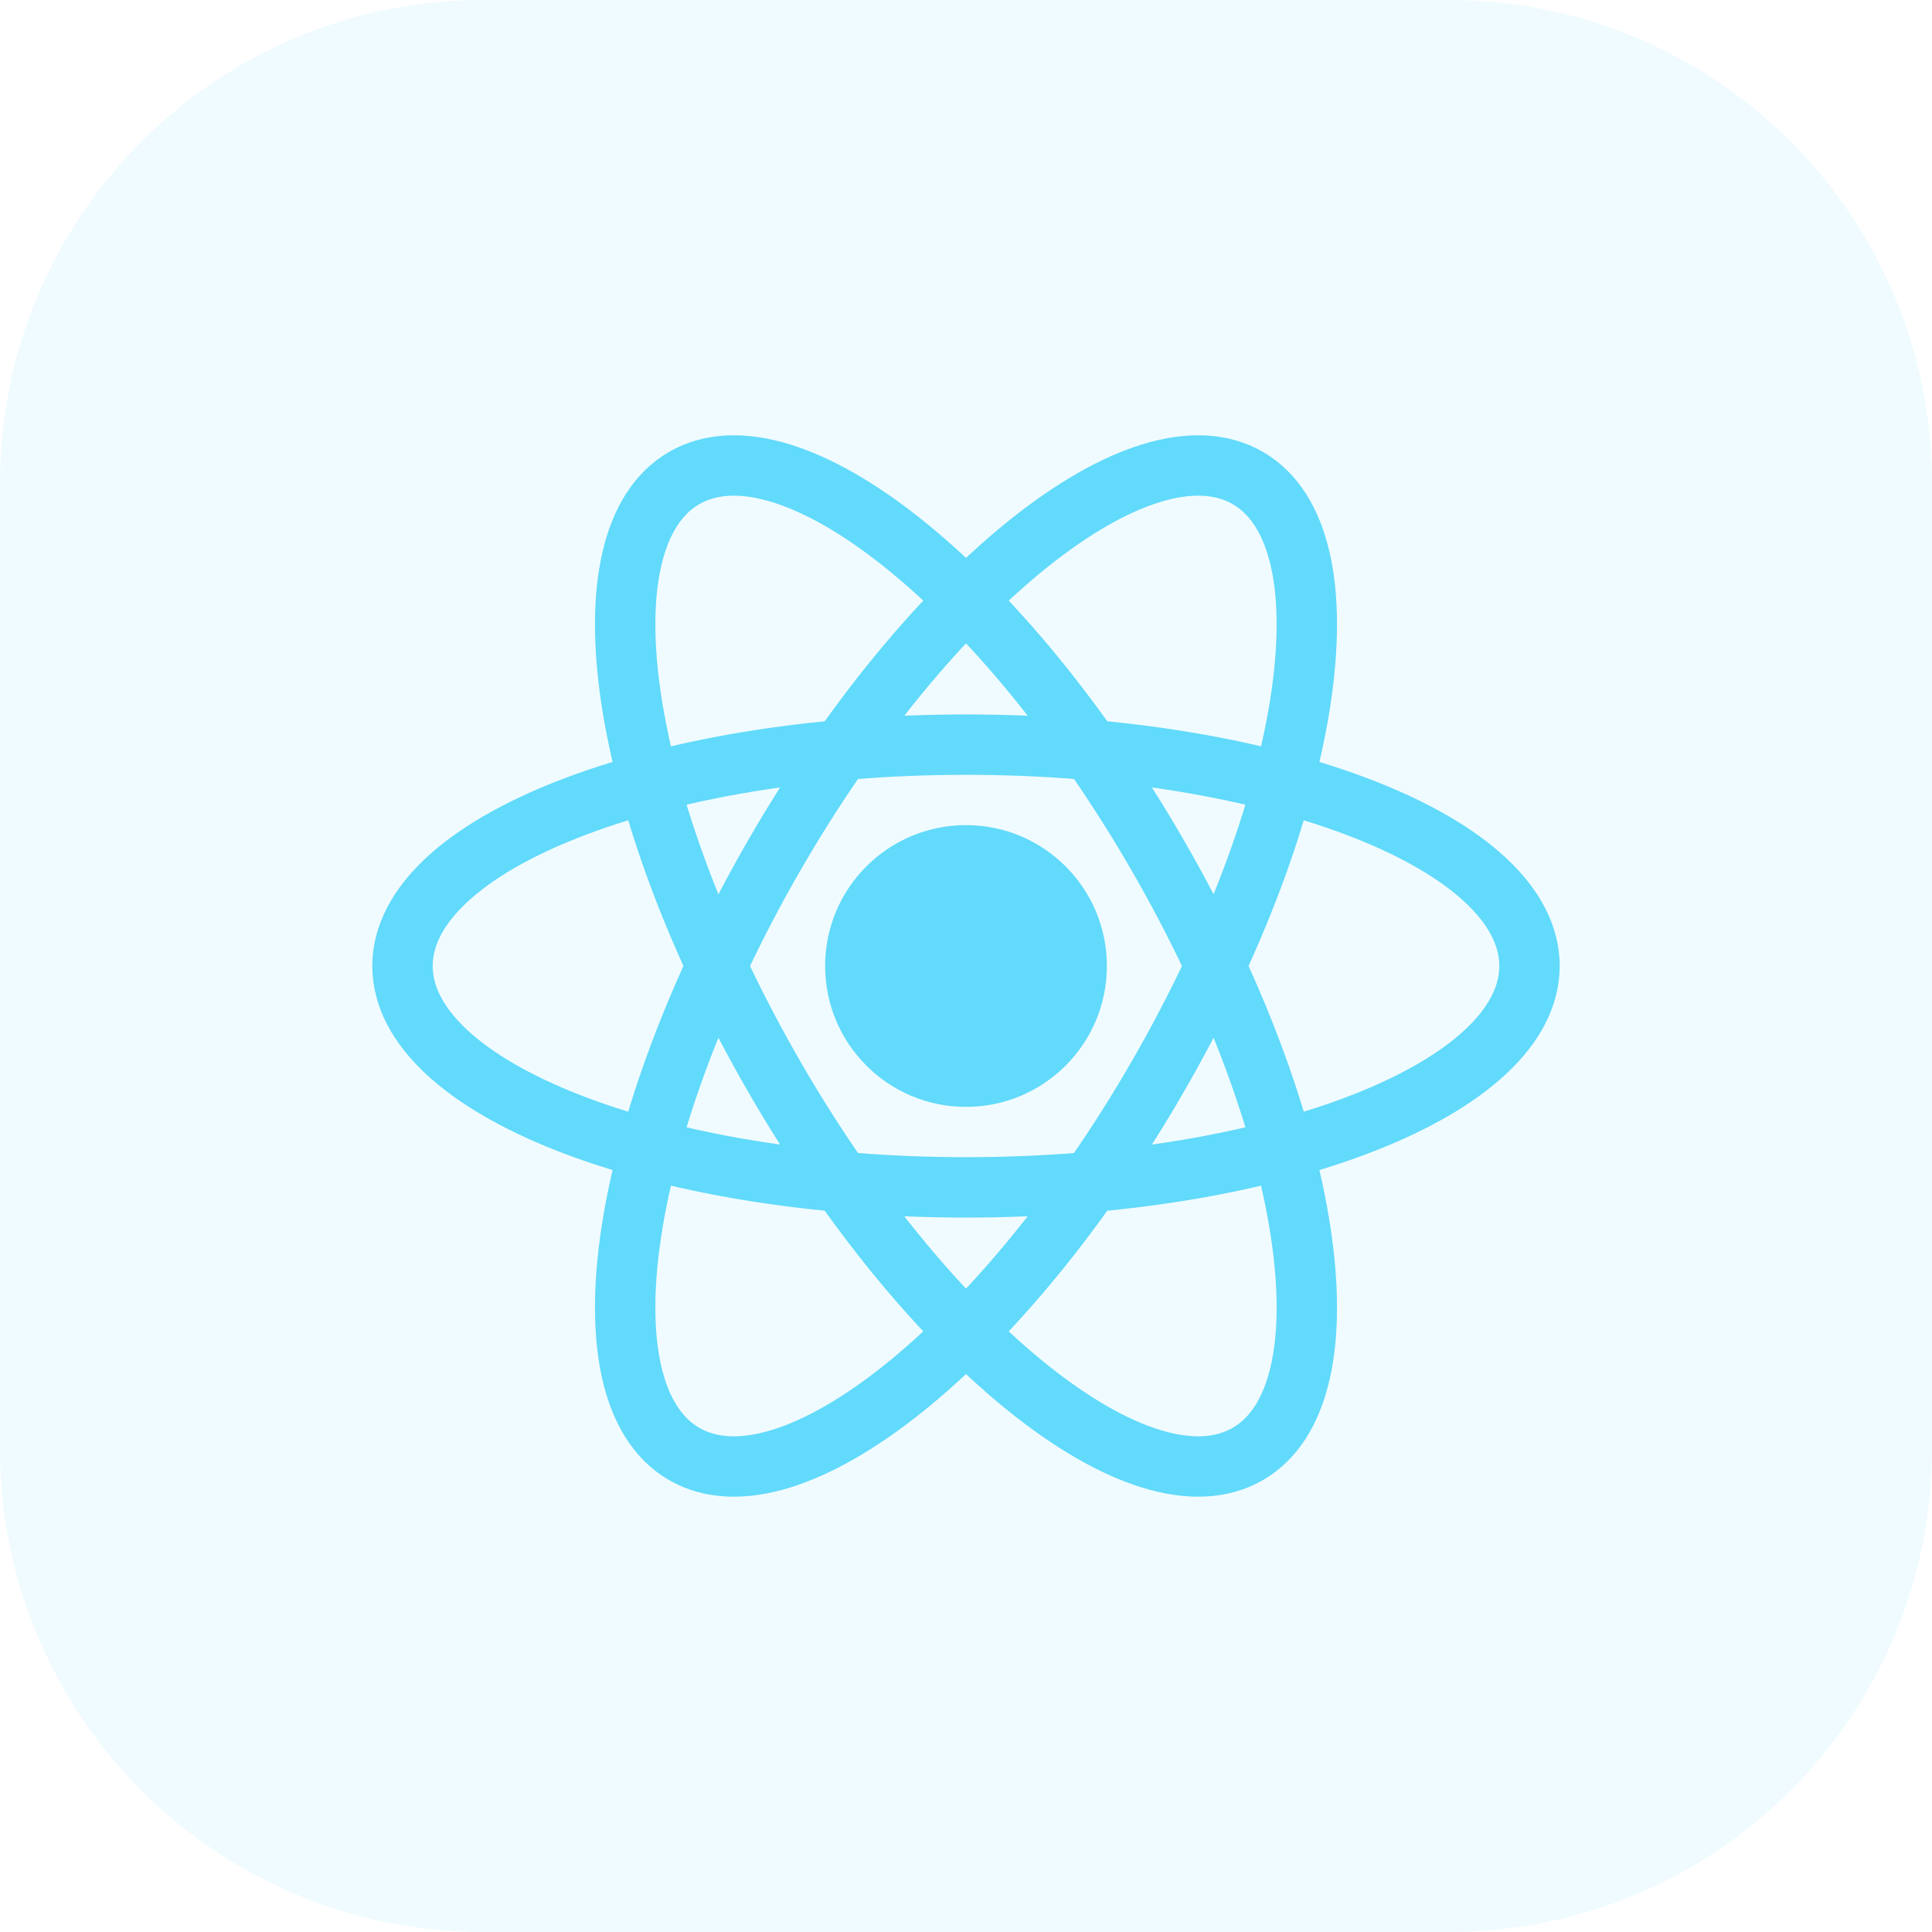
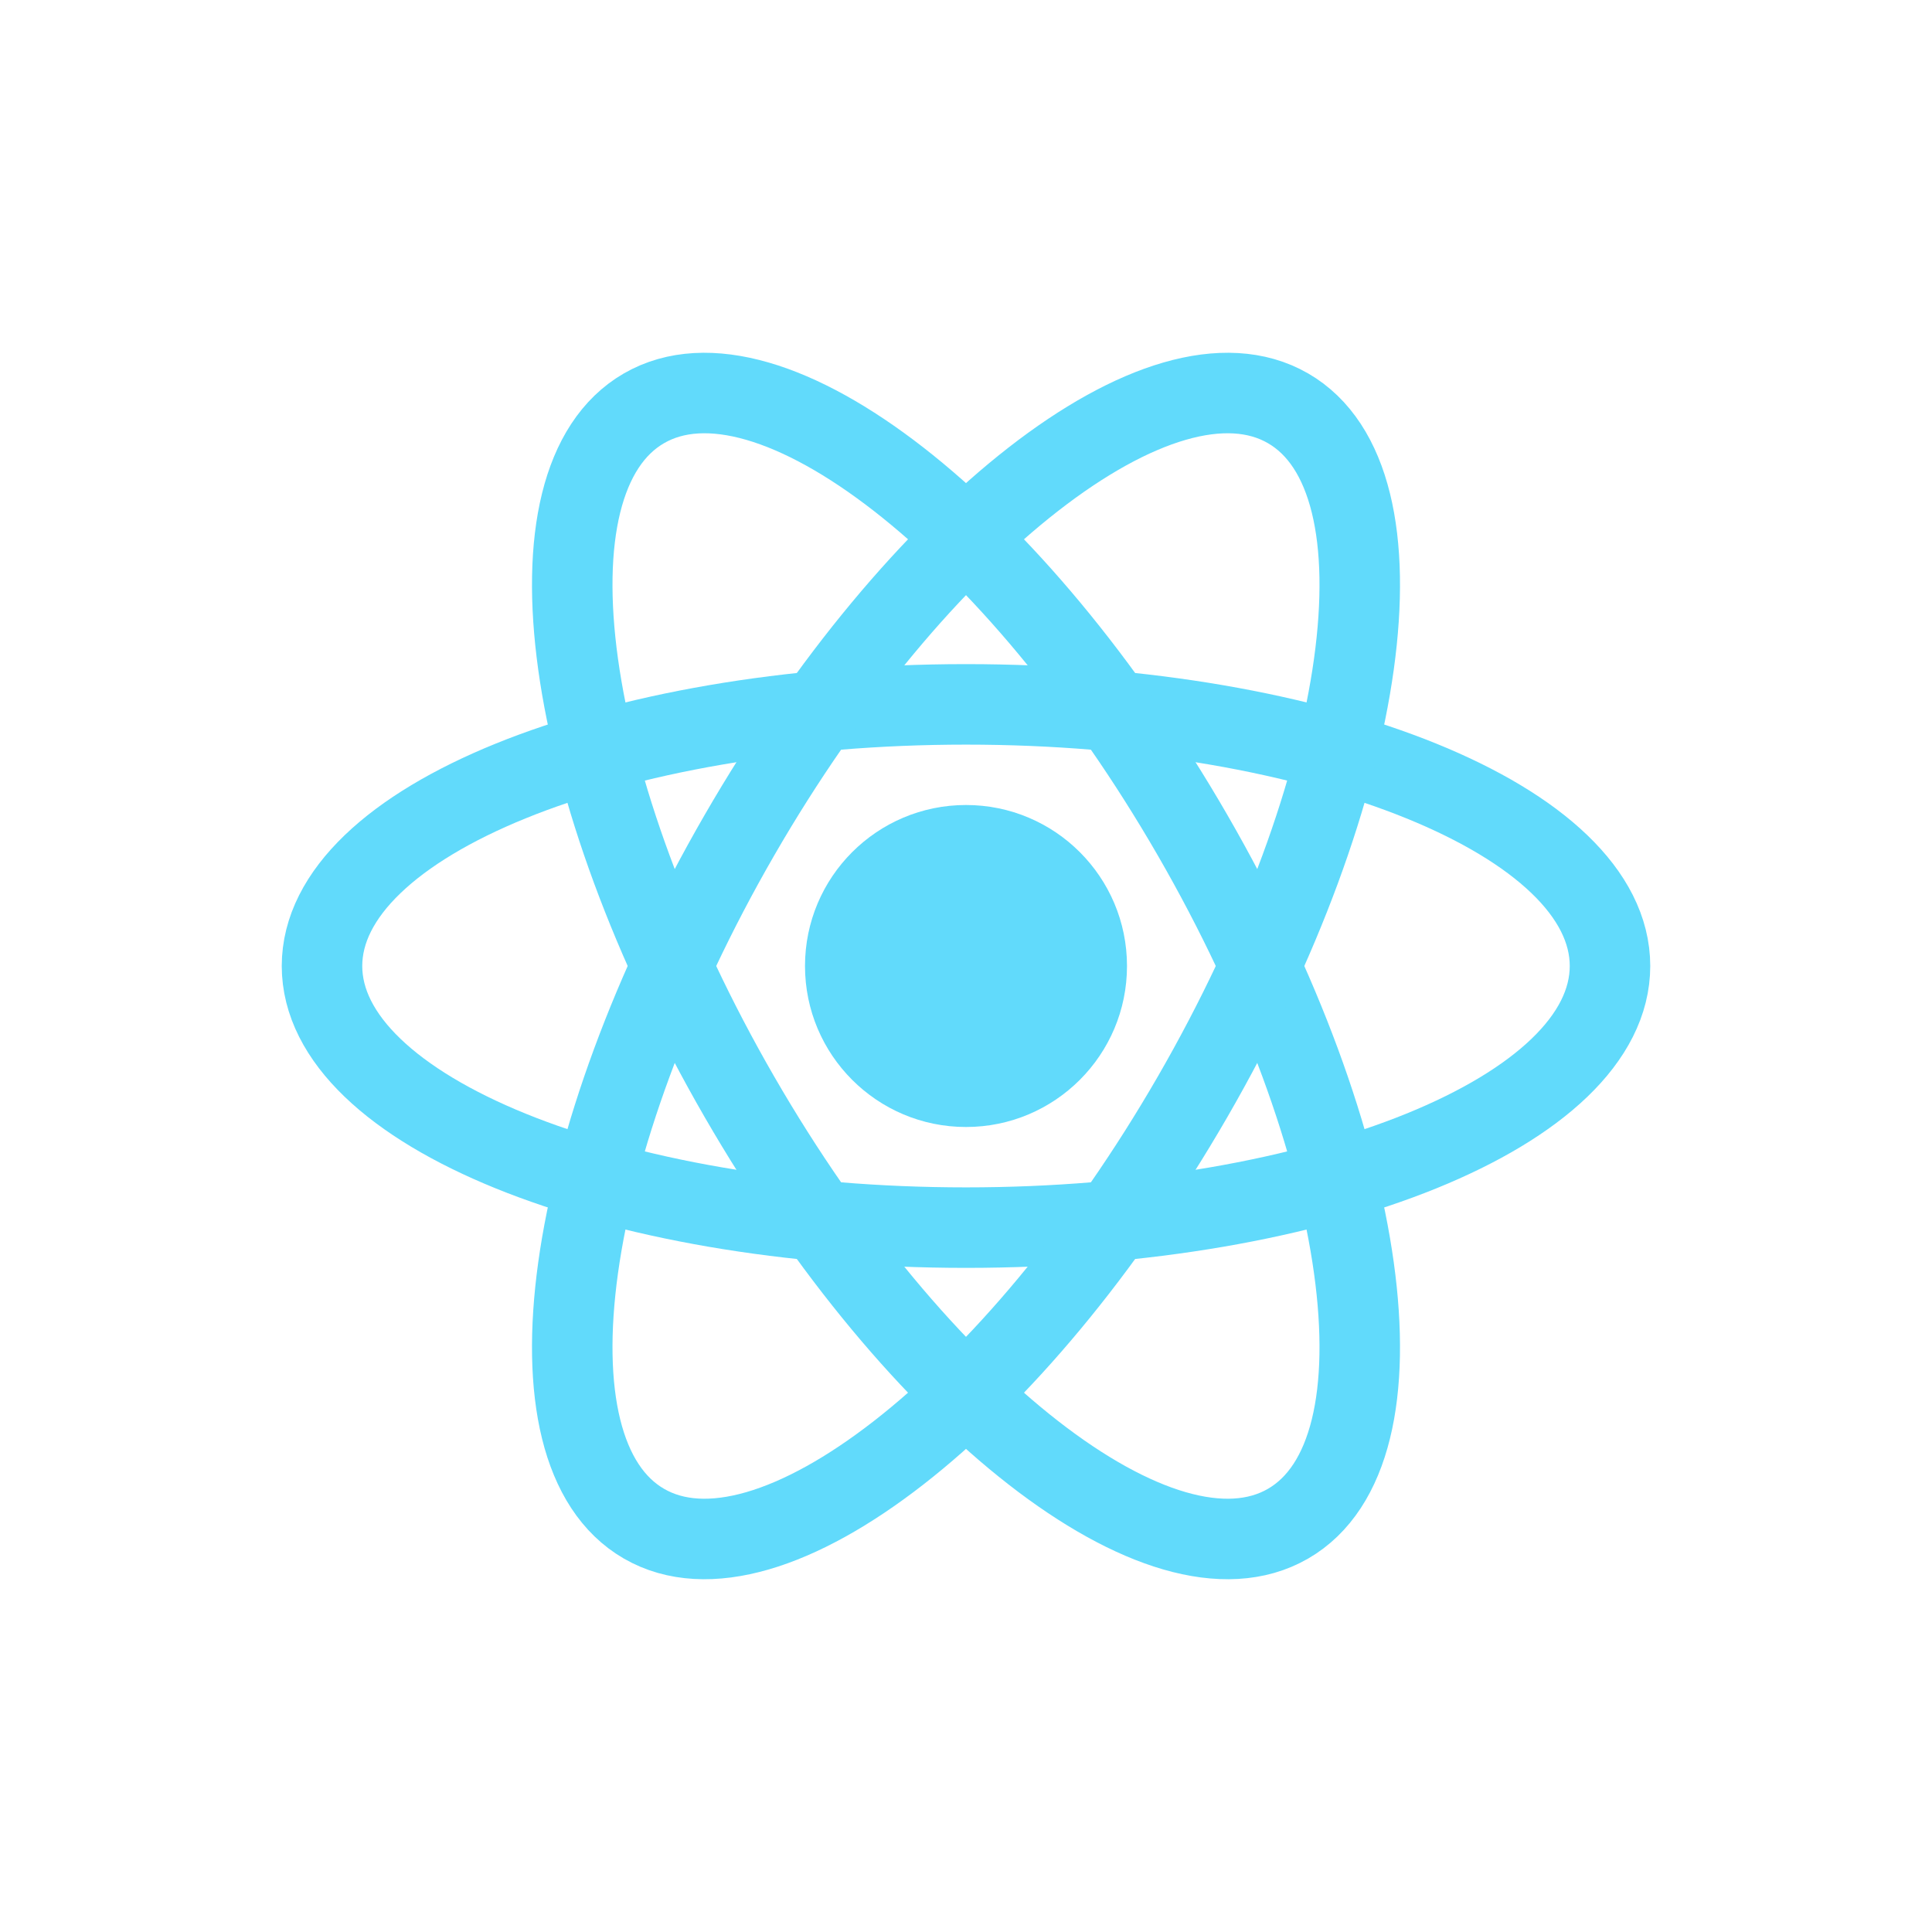
<svg xmlns="http://www.w3.org/2000/svg" width="48" height="48" viewBox="0 0 48 48" fill="none">
-   <rect width="48" height="48" rx="12" fill="#61DAFB" opacity="0.1" />
-   <circle cx="24" cy="24" r="3.5" fill="#61DAFB" />
-   <ellipse cx="24" cy="24" rx="14" ry="5.5" stroke="#61DAFB" stroke-width="1.5" fill="none" />
-   <ellipse cx="24" cy="24" rx="14" ry="5.5" stroke="#61DAFB" stroke-width="1.5" fill="none" transform="rotate(60 24 24)" />
-   <ellipse cx="24" cy="24" rx="14" ry="5.5" stroke="#61DAFB" stroke-width="1.5" fill="none" transform="rotate(120 24 24)" />
+   <circle cx="24" cy="24" r="4" fill="#61DAFB" />
+   <ellipse cx="24" cy="24" rx="16" ry="6.5" stroke="#61DAFB" stroke-width="2" fill="none" />
+   <ellipse cx="24" cy="24" rx="16" ry="6.5" stroke="#61DAFB" stroke-width="2" fill="none" transform="rotate(60 24 24)" />
+   <ellipse cx="24" cy="24" rx="16" ry="6.5" stroke="#61DAFB" stroke-width="2" fill="none" transform="rotate(120 24 24)" />
</svg>
